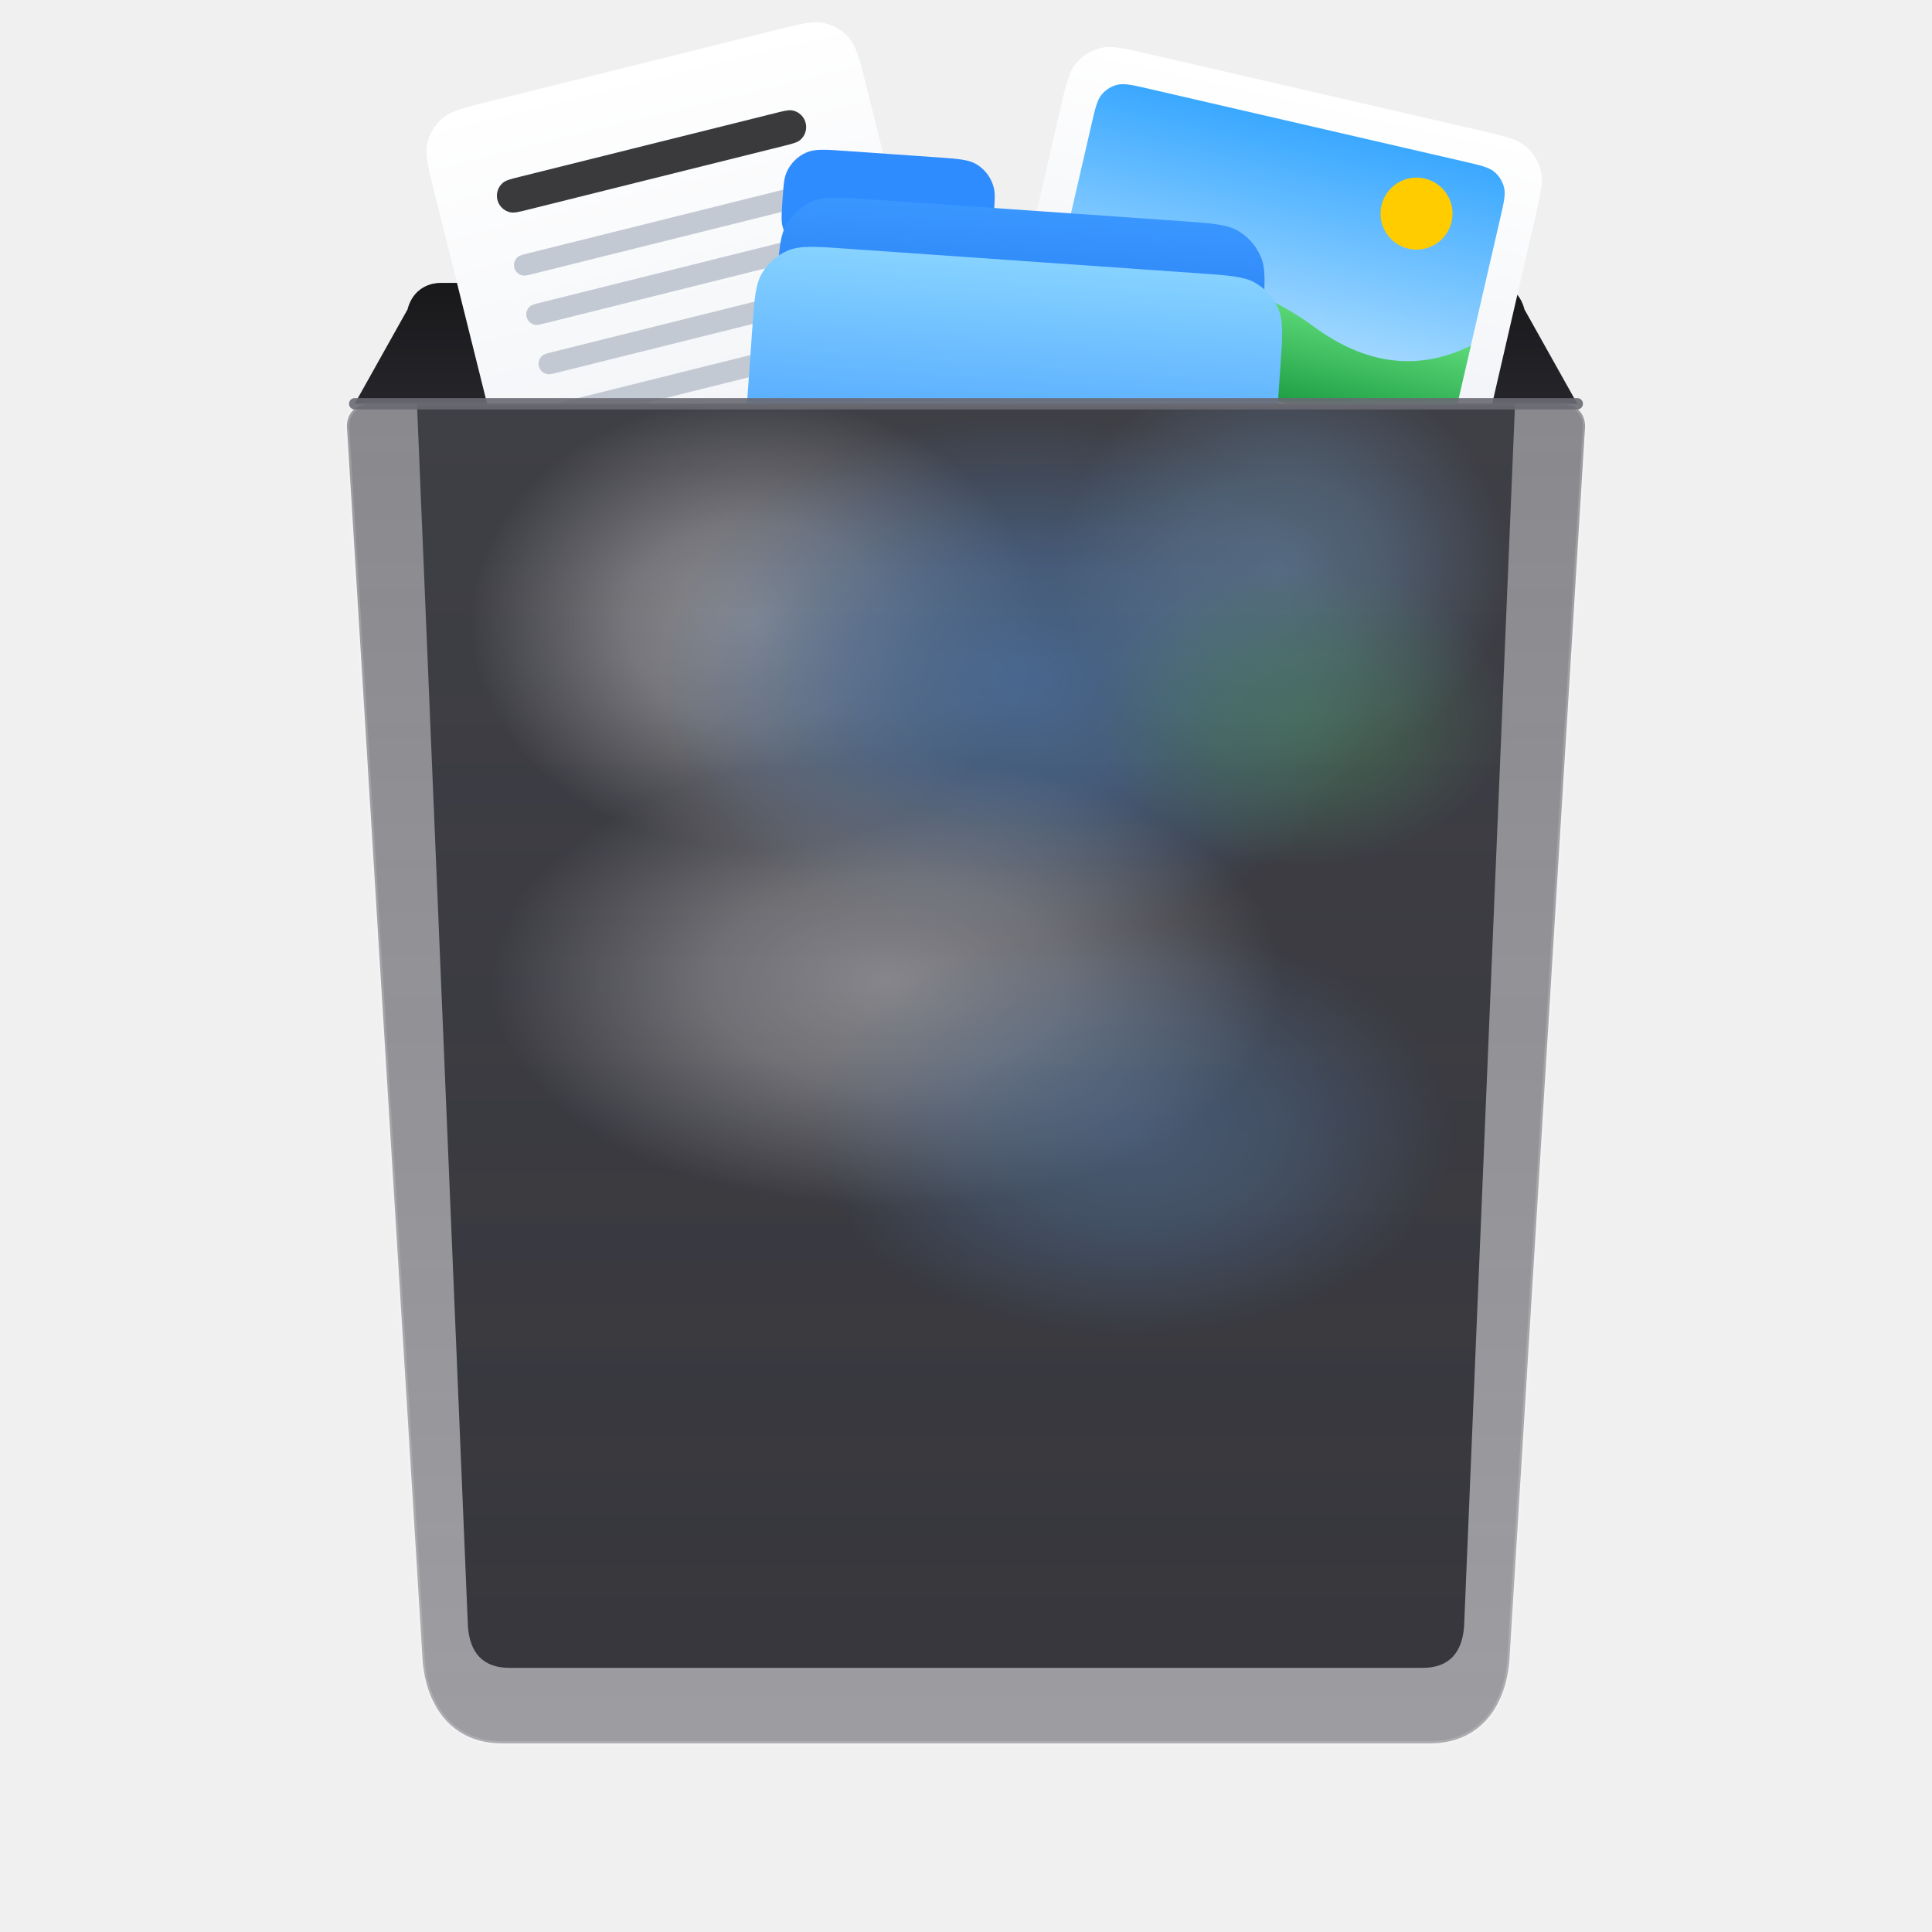
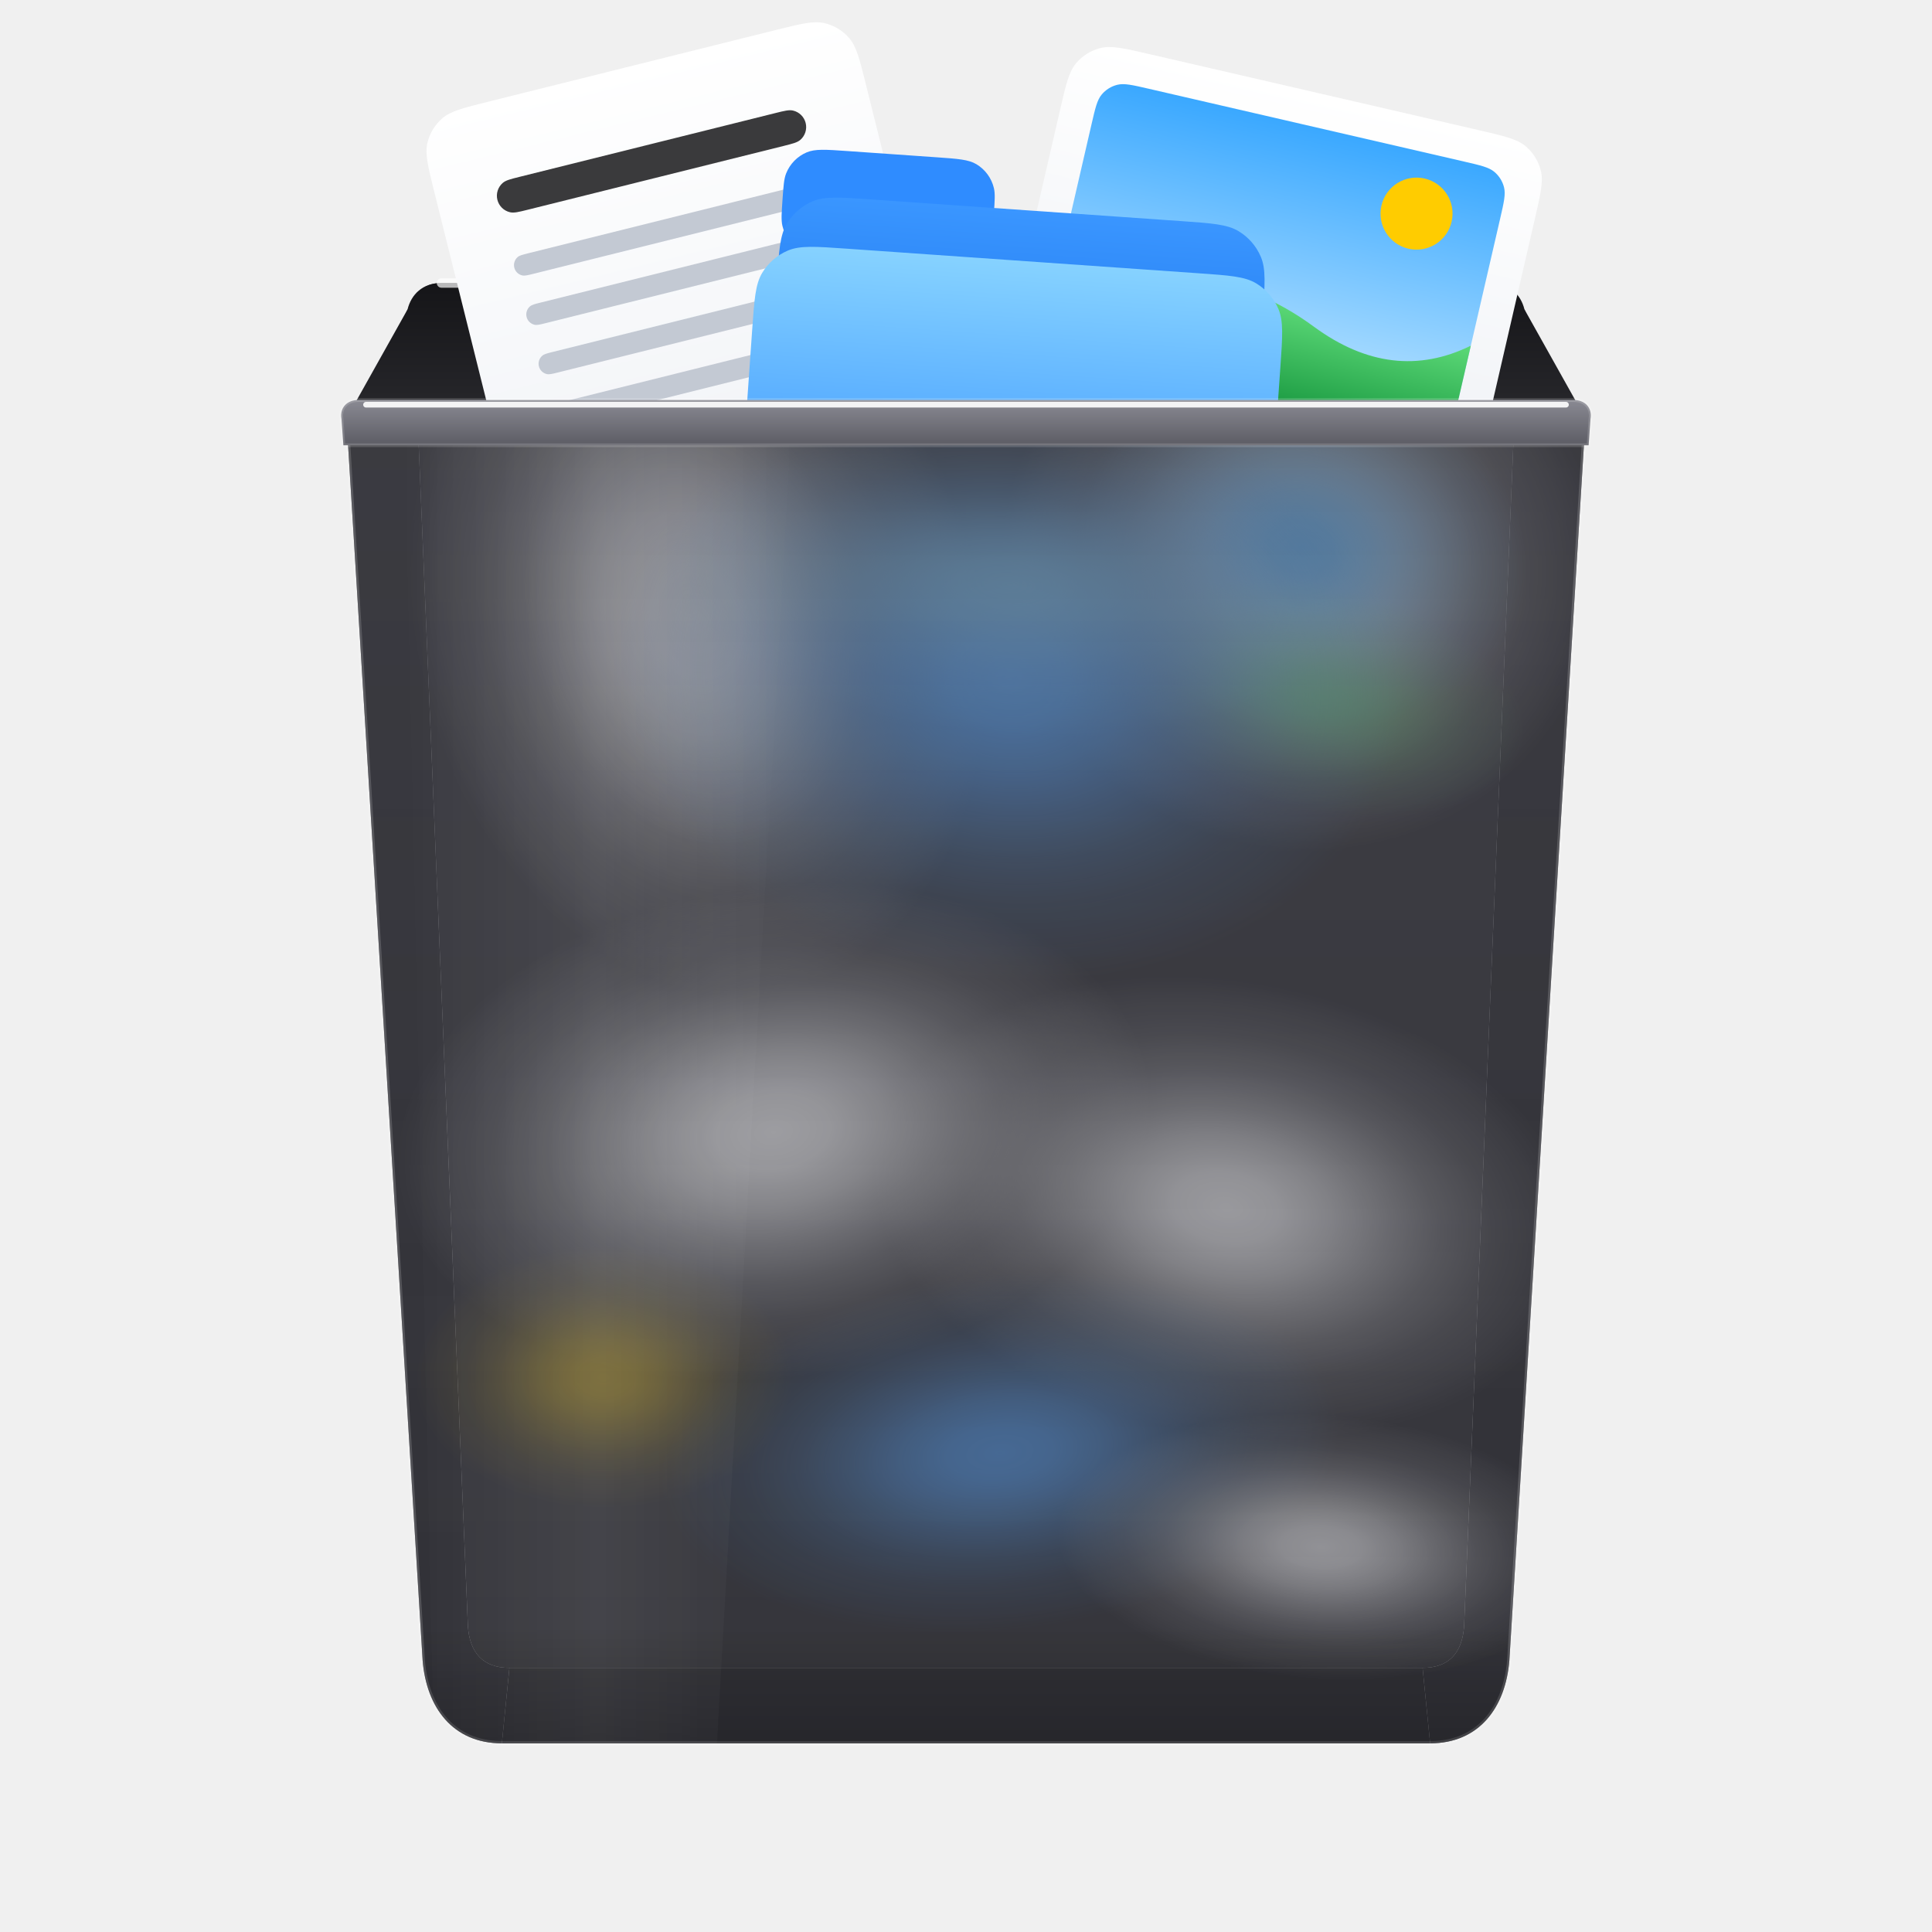
<svg xmlns="http://www.w3.org/2000/svg" viewBox="0 0 1024 1024" width="1024" height="1024">
  <defs>
    <linearGradient id="tb" x1="0" y1="0" x2="0" y2="1">
      <stop offset="0" stop-color="#2E2E33" />
      <stop offset="1" stop-color="#232327" />
    </linearGradient>
+     <linearGradient id="ts" x1="0" y1="0" x2="0" y2="1">
+       <stop offset="0" stop-color="#26262A" />
+       <stop offset="1" stop-color="#1C1C20" />
+     </linearGradient>
    <linearGradient id="to" x1="0" y1="0" x2="0" y2="1">
-       <stop offset="0" stop-color="#18181B" />
+       <stop offset="0" stop-color="#151518" />
      <stop offset="1" stop-color="#26262A" />
    </linearGradient>
    <linearGradient id="tg" x1="0" y1="0" x2="0" y2="1">
-       <stop offset="0" stop-color="#4A4A52" stop-opacity="0.62" />
-       <stop offset="1" stop-color="#4A4A52" stop-opacity="0.5" />
+       <stop offset="0" stop-color="#4A4A52" stop-opacity="0.58" />
+       <stop offset="1" stop-color="#4A4A52" stop-opacity="0.46" />
+     </linearGradient>
+     <linearGradient id="tl" x1="0" y1="0" x2="0" y2="1">
+       <stop offset="0" stop-color="#8A8A93" />
+       <stop offset="1" stop-color="#5C5C64" />
+     </linearGradient>
+     <linearGradient id="sh" x1="0" y1="0" x2="1" y2="0">
+       <stop offset="0" stop-color="#FFFFFF" stop-opacity="0" />
+       <stop offset="0.5" stop-color="#FFFFFF" stop-opacity="0.1" />
+       <stop offset="1" stop-color="#FFFFFF" stop-opacity="0" />
+     </linearGradient>
+     <linearGradient id="ft" x1="0" y1="0" x2="0" y2="1">
+       <stop offset="0" stop-color="#000000" stop-opacity="0" />
+       <stop offset="1" stop-color="#000000" stop-opacity="0.22" />
    </linearGradient>
    <clipPath id="above">
-       <rect x="0" y="0" width="1024" height="214" />
+       <rect x="0" y="0" width="1024" height="216" />
    </clipPath>
    <clipPath id="body">
      <path d="M196,214 L828,214 C836,214 841,220 840,228 L800,880 C798,905 784,924 758,924 L266,924 C240,924 226,905 224,880 L184,228 C183,220 188,214 196,214 Z" />
    </clipPath>
    <path d="M445.146,101.841 C449.673,102.886 453.753,105.337 456.801,108.844 C460.266,112.83 461.756,118.808 464.737,130.763 L472.877,163.416 L498.143,165.183 C508.199,165.887 513.227,166.238 516.932,168.464 C521.07,170.951 524.036,174.996 525.164,179.691 C525.195,179.822 525.224,179.954 525.252,180.088 C532.808,180.184 540.288,180.366 547.683,180.628 L556.4,142.863 C559.171,130.858 560.557,124.855 563.952,120.809 C566.938,117.25 570.975,114.728 575.483,113.604 C580.608,112.326 586.61,113.712 598.616,116.484 L754.125,152.386 C766.13,155.158 772.133,156.543 776.179,159.938 C779.738,162.925 782.26,166.961 783.384,171.469 C784.662,176.594 783.276,182.597 780.505,194.602 L773.058,226.879 C792.854,238.344 804,251.293 804,265 L803.961,266.584 C803.871,268.379 803.628,270.15 803.237,271.896 L803.37,270.628 C803.323,270.839 803.273,271.049 803.22,271.259 C799.373,286.647 781.453,300.898 753.19,312.927 C752.962,313.897 752.747,314.825 752.538,315.713 C781.179,303.808 799.391,289.064 803.237,271.896 L740,836 C736,882 640,914 512,914 C384,914 288,882 284,836 L220.765,271.905 C225.647,293.668 253.617,311.537 296.652,324.663 L296.039,322.211 C253.776,308.7 226.272,291.208 220.947,271.895 L220.63,270.628 L220.765,271.905 C220.258,269.645 220,267.343 220,265 C220,247.387 238.403,231.025 269.917,217.455 L260.975,181.566 C257.994,169.611 256.504,163.634 257.692,158.487 C258.737,153.96 261.189,149.881 264.695,146.832 C268.615,143.425 274.46,141.927 286.021,139.044 L286.614,138.896 L422.067,105.124 C434.022,102.143 440,100.653 445.146,101.841 Z M655.171,339.099 C655.136,339.509 655.103,339.912 655.069,340.308 C668.555,338.296 681.384,335.98 693.445,333.375 L689.576,332.481 C678.687,334.913 667.193,337.126 655.171,339.099 Z" id="path-1" />
    <linearGradient x1="50%" y1="0%" x2="50%" y2="100%" id="linearGradient-2">
      <stop stop-color="#45484F" offset="0%" />
      <stop stop-color="#25272C" offset="55%" />
      <stop stop-color="#101113" offset="100%" />
    </linearGradient>
    <linearGradient x1="50%" y1="0%" x2="50%" y2="100%" id="linearGradient-3">
      <stop stop-color="#FFFFFF" offset="0%" />
      <stop stop-color="#ECEFF4" offset="100%" />
    </linearGradient>
    <linearGradient x1="50%" y1="0%" x2="50%" y2="100%" id="linearGradient-4">
      <stop stop-color="#FFFFFF" offset="0%" />
      <stop stop-color="#ECEFF4" offset="100%" />
    </linearGradient>
    <linearGradient x1="50%" y1="0%" x2="50%" y2="100%" id="linearGradient-5">
      <stop stop-color="#3AA8FF" offset="0%" />
      <stop stop-color="#BFE6FF" offset="100%" />
    </linearGradient>
    <linearGradient x1="50%" y1="0%" x2="50%" y2="100%" id="linearGradient-6">
      <stop stop-color="#5FDC7A" offset="0%" />
      <stop stop-color="#1F9E45" offset="100%" />
    </linearGradient>
    <linearGradient x1="50%" y1="0%" x2="50%" y2="100%" id="linearGradient-7">
      <stop stop-color="#3A96FF" offset="0%" />
      <stop stop-color="#0A5FE0" offset="100%" />
    </linearGradient>
    <linearGradient x1="50%" y1="0%" x2="50%" y2="100%" id="linearGradient-8">
      <stop stop-color="#86D2FF" offset="0%" />
      <stop stop-color="#2F8CFF" offset="100%" />
    </linearGradient>
    <linearGradient x1="0%" y1="50%" x2="100%" y2="50%" id="linearGradient-9">
      <stop stop-color="#2C2E33" offset="0%" />
      <stop stop-color="#5D6068" offset="22%" />
      <stop stop-color="#44464C" offset="55%" />
      <stop stop-color="#303237" offset="85%" />
      <stop stop-color="#202226" offset="100%" />
    </linearGradient>
    <linearGradient x1="50%" y1="0%" x2="50%" y2="100%" id="linearGradient-10">
      <stop stop-color="#000000" stop-opacity="0.502" offset="0%" />
      <stop stop-color="#000000" stop-opacity="0.302" offset="100%" />
    </linearGradient>
    <linearGradient x1="50%" y1="0%" x2="50%" y2="100%" id="linearGradient-11">
      <stop stop-color="#000000" stop-opacity="0.502" offset="0%" />
      <stop stop-color="#000000" stop-opacity="0.302" offset="100%" />
    </linearGradient>
    <linearGradient x1="50%" y1="0%" x2="50%" y2="100%" id="linearGradient-12">
      <stop stop-color="#000000" stop-opacity="0.502" offset="0%" />
      <stop stop-color="#000000" stop-opacity="0.302" offset="100%" />
    </linearGradient>
-     <radialGradient id="s0">
-       <stop offset="0" stop-color="#FFFFFF" stop-opacity="0.95" />
-       <stop offset="0.45" stop-color="#FFFFFF" stop-opacity="0.665" />
-       <stop offset="1" stop-color="#FFFFFF" stop-opacity="0" />
-     </radialGradient>
-     <radialGradient id="s1">
-       <stop offset="0" stop-color="#4A9EFB" stop-opacity="0.9" />
-       <stop offset="0.45" stop-color="#4A9EFB" stop-opacity="0.63" />
-       <stop offset="1" stop-color="#4A9EFB" stop-opacity="0" />
-     </radialGradient>
-     <radialGradient id="s2">
-       <stop offset="0" stop-color="#7CC4FF" stop-opacity="0.7" />
-       <stop offset="0.45" stop-color="#7CC4FF" stop-opacity="0.49" />
-       <stop offset="1" stop-color="#7CC4FF" stop-opacity="0" />
-     </radialGradient>
-     <radialGradient id="s3">
-       <stop offset="0" stop-color="#46C46A" stop-opacity="0.6" />
-       <stop offset="0.45" stop-color="#46C46A" stop-opacity="0.42" />
-       <stop offset="1" stop-color="#46C46A" stop-opacity="0" />
-     </radialGradient>
-     <radialGradient id="s4">
-       <stop offset="0" stop-color="#FFFFFF" stop-opacity="0.8" />
-       <stop offset="0.45" stop-color="#FFFFFF" stop-opacity="0.56" />
-       <stop offset="1" stop-color="#FFFFFF" stop-opacity="0" />
-     </radialGradient>
-     <radialGradient id="s5">
-       <stop offset="0" stop-color="#5AA7F8" stop-opacity="0.55" />
-       <stop offset="0.45" stop-color="#5AA7F8" stop-opacity="0.385" />
-       <stop offset="1" stop-color="#5AA7F8" stop-opacity="0" />
+     <radialGradient id="g0">
+       <stop offset="0.00" stop-color="#FFFFFF" stop-opacity="1.000" />
+       <stop offset="0.15" stop-color="#FFFFFF" stop-opacity="0.931" />
+       <stop offset="0.30" stop-color="#FFFFFF" stop-opacity="0.750" />
+       <stop offset="0.45" stop-color="#FFFFFF" stop-opacity="0.523" />
+       <stop offset="0.60" stop-color="#FFFFFF" stop-opacity="0.316" />
+       <stop offset="0.75" stop-color="#FFFFFF" stop-opacity="0.165" />
+       <stop offset="0.90" stop-color="#FFFFFF" stop-opacity="0.075" />
+       <stop offset="1.00" stop-color="#FFFFFF" stop-opacity="0.000" />
+     </radialGradient>
+     <radialGradient id="g1">
+       <stop offset="0.00" stop-color="#C3C9D3" stop-opacity="0.450" />
+       <stop offset="0.15" stop-color="#C3C9D3" stop-opacity="0.419" />
+       <stop offset="0.30" stop-color="#C3C9D3" stop-opacity="0.337" />
+       <stop offset="0.45" stop-color="#C3C9D3" stop-opacity="0.235" />
+       <stop offset="0.60" stop-color="#C3C9D3" stop-opacity="0.142" />
+       <stop offset="0.75" stop-color="#C3C9D3" stop-opacity="0.074" />
+       <stop offset="0.90" stop-color="#C3C9D3" stop-opacity="0.034" />
+       <stop offset="1.00" stop-color="#C3C9D3" stop-opacity="0.000" />
+     </radialGradient>
+     <radialGradient id="g2">
+       <stop offset="0.00" stop-color="#FFFFFF" stop-opacity="1.000" />
+       <stop offset="0.15" stop-color="#FFFFFF" stop-opacity="0.931" />
+       <stop offset="0.30" stop-color="#FFFFFF" stop-opacity="0.750" />
+       <stop offset="0.45" stop-color="#FFFFFF" stop-opacity="0.523" />
+       <stop offset="0.60" stop-color="#FFFFFF" stop-opacity="0.316" />
+       <stop offset="0.75" stop-color="#FFFFFF" stop-opacity="0.165" />
+       <stop offset="0.90" stop-color="#FFFFFF" stop-opacity="0.075" />
+       <stop offset="1.00" stop-color="#FFFFFF" stop-opacity="0.000" />
+     </radialGradient>
+     <radialGradient id="g3">
+       <stop offset="0.00" stop-color="#3AA8FF" stop-opacity="0.800" />
+       <stop offset="0.15" stop-color="#3AA8FF" stop-opacity="0.744" />
+       <stop offset="0.30" stop-color="#3AA8FF" stop-opacity="0.600" />
+       <stop offset="0.45" stop-color="#3AA8FF" stop-opacity="0.418" />
+       <stop offset="0.60" stop-color="#3AA8FF" stop-opacity="0.253" />
+       <stop offset="0.75" stop-color="#3AA8FF" stop-opacity="0.132" />
+       <stop offset="0.90" stop-color="#3AA8FF" stop-opacity="0.060" />
+       <stop offset="1.00" stop-color="#3AA8FF" stop-opacity="0.000" />
+     </radialGradient>
+     <radialGradient id="g4">
+       <stop offset="0.00" stop-color="#5FDC7A" stop-opacity="0.600" />
+       <stop offset="0.15" stop-color="#5FDC7A" stop-opacity="0.558" />
+       <stop offset="0.30" stop-color="#5FDC7A" stop-opacity="0.450" />
+       <stop offset="0.45" stop-color="#5FDC7A" stop-opacity="0.314" />
+       <stop offset="0.60" stop-color="#5FDC7A" stop-opacity="0.190" />
+       <stop offset="0.75" stop-color="#5FDC7A" stop-opacity="0.099" />
+       <stop offset="0.90" stop-color="#5FDC7A" stop-opacity="0.045" />
+       <stop offset="1.00" stop-color="#5FDC7A" stop-opacity="0.000" />
+     </radialGradient>
+     <radialGradient id="g5">
+       <stop offset="0.00" stop-color="#4A9EFB" stop-opacity="1.000" />
+       <stop offset="0.15" stop-color="#4A9EFB" stop-opacity="0.931" />
+       <stop offset="0.30" stop-color="#4A9EFB" stop-opacity="0.750" />
+       <stop offset="0.45" stop-color="#4A9EFB" stop-opacity="0.523" />
+       <stop offset="0.60" stop-color="#4A9EFB" stop-opacity="0.316" />
+       <stop offset="0.75" stop-color="#4A9EFB" stop-opacity="0.165" />
+       <stop offset="0.90" stop-color="#4A9EFB" stop-opacity="0.075" />
+       <stop offset="1.00" stop-color="#4A9EFB" stop-opacity="0.000" />
+     </radialGradient>
+     <radialGradient id="g6">
+       <stop offset="0.00" stop-color="#86D2FF" stop-opacity="0.700" />
+       <stop offset="0.15" stop-color="#86D2FF" stop-opacity="0.651" />
+       <stop offset="0.30" stop-color="#86D2FF" stop-opacity="0.525" />
+       <stop offset="0.45" stop-color="#86D2FF" stop-opacity="0.366" />
+       <stop offset="0.60" stop-color="#86D2FF" stop-opacity="0.221" />
+       <stop offset="0.75" stop-color="#86D2FF" stop-opacity="0.116" />
+       <stop offset="0.90" stop-color="#86D2FF" stop-opacity="0.052" />
+       <stop offset="1.00" stop-color="#86D2FF" stop-opacity="0.000" />
+     </radialGradient>
+     <radialGradient id="g7">
+       <stop offset="0.00" stop-color="#FFFFFF" stop-opacity="0.950" />
+       <stop offset="0.15" stop-color="#FFFFFF" stop-opacity="0.884" />
+       <stop offset="0.30" stop-color="#FFFFFF" stop-opacity="0.712" />
+       <stop offset="0.45" stop-color="#FFFFFF" stop-opacity="0.497" />
+       <stop offset="0.60" stop-color="#FFFFFF" stop-opacity="0.300" />
+       <stop offset="0.75" stop-color="#FFFFFF" stop-opacity="0.157" />
+       <stop offset="0.90" stop-color="#FFFFFF" stop-opacity="0.071" />
+       <stop offset="1.00" stop-color="#FFFFFF" stop-opacity="0.000" />
+     </radialGradient>
+     <radialGradient id="g8">
+       <stop offset="0.00" stop-color="#FFFFFF" stop-opacity="0.900" />
+       <stop offset="0.15" stop-color="#FFFFFF" stop-opacity="0.837" />
+       <stop offset="0.30" stop-color="#FFFFFF" stop-opacity="0.675" />
+       <stop offset="0.45" stop-color="#FFFFFF" stop-opacity="0.471" />
+       <stop offset="0.60" stop-color="#FFFFFF" stop-opacity="0.284" />
+       <stop offset="0.75" stop-color="#FFFFFF" stop-opacity="0.149" />
+       <stop offset="0.90" stop-color="#FFFFFF" stop-opacity="0.067" />
+       <stop offset="1.00" stop-color="#FFFFFF" stop-opacity="0.000" />
+     </radialGradient>
+     <radialGradient id="g9">
+       <stop offset="0.00" stop-color="#FFCC00" stop-opacity="0.550" />
+       <stop offset="0.15" stop-color="#FFCC00" stop-opacity="0.512" />
+       <stop offset="0.30" stop-color="#FFCC00" stop-opacity="0.412" />
+       <stop offset="0.45" stop-color="#FFCC00" stop-opacity="0.288" />
+       <stop offset="0.60" stop-color="#FFCC00" stop-opacity="0.174" />
+       <stop offset="0.75" stop-color="#FFCC00" stop-opacity="0.091" />
+       <stop offset="0.90" stop-color="#FFCC00" stop-opacity="0.041" />
+       <stop offset="1.00" stop-color="#FFCC00" stop-opacity="0.000" />
+     </radialGradient>
+     <radialGradient id="g10">
+       <stop offset="0.00" stop-color="#4A9EFB" stop-opacity="0.800" />
+       <stop offset="0.15" stop-color="#4A9EFB" stop-opacity="0.744" />
+       <stop offset="0.30" stop-color="#4A9EFB" stop-opacity="0.600" />
+       <stop offset="0.45" stop-color="#4A9EFB" stop-opacity="0.418" />
+       <stop offset="0.60" stop-color="#4A9EFB" stop-opacity="0.253" />
+       <stop offset="0.75" stop-color="#4A9EFB" stop-opacity="0.132" />
+       <stop offset="0.90" stop-color="#4A9EFB" stop-opacity="0.060" />
+       <stop offset="1.00" stop-color="#4A9EFB" stop-opacity="0.000" />
+     </radialGradient>
+     <radialGradient id="g11">
+       <stop offset="0.00" stop-color="#FFFFFF" stop-opacity="0.800" />
+       <stop offset="0.15" stop-color="#FFFFFF" stop-opacity="0.744" />
+       <stop offset="0.30" stop-color="#FFFFFF" stop-opacity="0.600" />
+       <stop offset="0.45" stop-color="#FFFFFF" stop-opacity="0.418" />
+       <stop offset="0.60" stop-color="#FFFFFF" stop-opacity="0.253" />
+       <stop offset="0.75" stop-color="#FFFFFF" stop-opacity="0.132" />
+       <stop offset="0.90" stop-color="#FFFFFF" stop-opacity="0.060" />
+       <stop offset="1.00" stop-color="#FFFFFF" stop-opacity="0.000" />
    </radialGradient>
  </defs>
  <path id="Back" d="M234,150 L790,150 C800,150 806,156 805,166 L776,862 C775,876 768,884 754,884 L270,884 C256,884 249,876 248,862 L219,166 C218,156 224,150 234,150 Z" fill="url(#tb)" />
+   <path id="Side-left" d="M219,166 L248,862 C249,876 256,884 270,884 L266,924 C240,924 226,905 224,880 L184,228 C183,220 188,214 196,214 L216,164 Z" fill="url(#ts)" />
+   <path id="Side-right" d="M805,166 L776,862 C775,876 768,884 754,884 L758,924 C784,924 798,905 800,880 L840,228 C841,220 836,214 828,214 L808,164 Z" fill="url(#ts)" />
+   <path id="Floor" d="M270,884 L754,884 L758,924 L266,924 Z" fill="#1A1A1D" />
  <path id="Opening" d="M234,150 L790,150 C800,150 806,156 808,164 L836,214 L188,214 L216,164 C218,156 224,150 234,150 Z" fill="url(#to)" />
+   <path id="Back-lip" d="M234,150 L790,150" stroke="#FFFFFF" stroke-opacity="0.7" stroke-width="5" stroke-linecap="round" />
  <g id="Inside" clip-path="url(#body)">
-     <ellipse cx="400" cy="330" rx="150" ry="120" fill="url(#s0)" />
-     <ellipse cx="540" cy="360" rx="190" ry="140" fill="url(#s1)" />
-     <ellipse cx="680" cy="300" rx="120" ry="110" fill="url(#s2)" />
-     <ellipse cx="690" cy="380" rx="110" ry="80" fill="url(#s3)" />
-     <ellipse cx="470" cy="520" rx="210" ry="120" fill="url(#s4)" />
-     <ellipse cx="600" cy="600" rx="170" ry="110" fill="url(#s5)" />
+     <ellipse cx="370" cy="330" rx="150" ry="200" transform="rotate(-14 370 330)" fill="url(#g0)" />
+     <ellipse cx="365" cy="320" rx="85" ry="130" transform="rotate(-14 365 320)" fill="url(#g1)" />
+     <ellipse cx="690" cy="300" rx="160" ry="150" transform="rotate(13 690 300)" fill="url(#g2)" />
+     <ellipse cx="690" cy="290" rx="120" ry="95" transform="rotate(13 690 290)" fill="url(#g3)" />
+     <ellipse cx="700" cy="370" rx="110" ry="60" transform="rotate(13 700 370)" fill="url(#g4)" />
+     <ellipse cx="535" cy="360" rx="210" ry="160" transform="rotate(4 535 360)" fill="url(#g5)" />
+     <ellipse cx="535" cy="310" rx="180" ry="80" transform="rotate(4 535 310)" fill="url(#g6)" />
+     <ellipse cx="410" cy="600" rx="200" ry="130" transform="rotate(-8 410 600)" fill="url(#g7)" />
+     <ellipse cx="650" cy="640" rx="190" ry="120" transform="rotate(10 650 640)" fill="url(#g8)" />
+     <ellipse cx="320" cy="730" rx="100" ry="70" transform="rotate(0 320 730)" fill="url(#g9)" />
+     <ellipse cx="530" cy="770" rx="180" ry="95" transform="rotate(-6 530 770)" fill="url(#g10)" />
+     <ellipse cx="700" cy="820" rx="140" ry="70" transform="rotate(4 700 820)" fill="url(#g11)" />
  </g>
-   <g clip-path="url(#above)">
+   <g id="Contents" clip-path="url(#above)">
    <g transform="matrix(1.122616,0,0,1.122616,-62.77929,-102.0708)">
      <g transform="translate(220,96.6083)">
        <g id="Document" transform="translate(167, 156.3917) rotate(-14) translate(-167, -156.3917)translate(62, 21.3917)">
          <path d="M35.2,0 L174.8,0 C187.121,0 193.282,0 197.988,2.398 C202.127,4.507 205.493,7.873 207.602,12.012 C210,16.718 210,22.879 210,35.2 L210,234.8 C210,247.121 210,253.282 207.602,257.988 C205.493,262.127 202.127,265.493 197.988,267.602 C193.282,270 187.121,270 174.8,270 L35.2,270 C22.879,270 16.718,270 12.012,267.602 C7.873,265.493 4.507,262.127 2.398,257.988 C0,253.282 0,247.121 0,234.8 L0,35.2 C0,22.879 0,16.718 2.398,12.012 C4.507,7.873 7.873,4.507 12.012,2.398 C16.718,0 22.879,0 35.2,0 Z" id="Sheet" fill="url(#linearGradient-3)" />
          <path d="M40.8,38 L165.2,38 C169.68,38 171.921,38 173.632,38.872 C176.312,40.238 178,42.992 178,46 C178,49.008 176.312,51.762 173.632,53.128 C171.921,54 169.68,54 165.2,54 L40.8,54 C36.32,54 34.079,54 32.368,53.128 C29.688,51.762 28,49.008 28,46 C28,42.992 29.688,40.238 32.368,38.872 C34.079,38 36.32,38 40.8,38 Z" id="Line-1" fill="#3A3A3C" />
          <path d="M36,74 L174,74 C176.8,74 178.2,74 179.27,74.545 C180.945,75.399 182,77.12 182,79 C182,80.88 180.945,82.601 179.27,83.455 C178.2,84 176.8,84 174,84 L36,84 C33.2,84 31.8,84 30.73,83.455 C29.055,82.601 28,80.88 28,79 C28,77.12 29.055,75.399 30.73,74.545 C31.8,74 33.2,74 36,74 Z" id="Line-2" fill="#C3C9D3" />
          <path d="M36,98 L160,98 C162.8,98 164.2,98 165.27,98.545 C166.945,99.399 168,101.12 168,103 C168,104.88 166.945,106.601 165.27,107.455 C164.2,108 162.8,108 160,108 L36,108 C33.2,108 31.8,108 30.73,107.455 C29.055,106.601 28,104.88 28,103 C28,101.12 29.055,99.399 30.73,98.545 C31.8,98 33.2,98 36,98 Z" id="Line-3" fill="#C3C9D3" />
          <path d="M36,122 L174,122 C176.8,122 178.2,122 179.27,122.545 C180.945,123.399 182,125.12 182,127 C182,128.88 180.945,130.601 179.27,131.455 C178.2,132 176.8,132 174,132 L36,132 C33.2,132 31.8,132 30.73,131.455 C29.055,130.601 28,128.88 28,127 C28,125.12 29.055,123.399 30.73,122.545 C31.8,122 33.2,122 36,122 Z" id="Line-4" fill="#C3C9D3" />
          <path d="M36,146 L130,146 C132.8,146 134.2,146 135.27,146.545 C136.945,147.399 138,149.12 138,151 C138,152.88 136.945,154.601 135.27,155.455 C134.2,156 132.8,156 130,156 L36,156 C33.2,156 31.8,156 30.73,155.455 C29.055,154.601 28,152.88 28,151 C28,149.12 29.055,147.399 30.73,146.545 C31.8,146 33.2,146 36,146 Z" id="Line-5" fill="#C3C9D3" />
        </g>
        <g id="Photo" transform="translate(435, 130.3917) rotate(13) translate(-435, -130.3917)translate(320, 35.3917)">
          <path d="M35.2,0 L194.8,0 C207.121,0 213.282,0 217.988,2.398 C222.127,4.507 225.493,7.873 227.602,12.012 C230,16.718 230,22.879 230,35.2 L230,154.8 C230,167.121 230,173.282 227.602,177.988 C225.493,182.127 222.127,185.493 217.988,187.602 C213.282,190 207.121,190 194.8,190 L35.2,190 C22.879,190 16.718,190 12.012,187.602 C7.873,185.493 4.507,182.127 2.398,177.988 C0,173.282 0,167.121 0,154.8 L0,35.2 C0,22.879 0,16.718 2.398,12.012 C4.507,7.873 7.873,4.507 12.012,2.398 C16.718,0 22.879,0 35.2,0 Z" id="Frame" fill="url(#linearGradient-4)" />
          <path d="M38.4,16 L191.6,16 C199.441,16 203.361,16 206.356,17.526 C208.99,18.868 211.132,21.01 212.474,23.644 C214,26.639 214,30.559 214,38.4 L214,123.6 C214,131.441 214,135.361 212.474,138.356 C211.132,140.99 208.99,143.132 206.356,144.474 C203.361,146 199.441,146 191.6,146 L38.4,146 C30.559,146 26.639,146 23.644,144.474 C21.01,143.132 18.868,140.99 17.526,138.356 C16,135.361 16,131.441 16,123.6 L16,38.4 C16,30.559 16,26.639 17.526,23.644 C18.868,21.01 21.01,18.868 23.644,17.526 C26.639,16 30.559,16 38.4,16 Z" id="Sky" fill="url(#linearGradient-5)" />
          <circle id="Sun" fill="#FFCC00" cx="175" cy="45" r="17" />
          <path d="M16,120 C58.667,94.667 100,90.667 140,108 C168,120 192.667,117.333 214,100 L214,132 C214,141.333 209.333,146 200,146 L30,146 C20.667,146 16,141.333 16,132 L16,120 Z" id="Hill" fill="url(#linearGradient-6)" />
        </g>
        <g id="Folder" transform="translate(315, 169.3917) rotate(4) translate(-315, -169.3917)translate(190, 71.3917)">
          <path d="M38.8,0 L81.2,0 C91.281,0 96.321,0 100.172,1.962 C104.474,4.154 107.715,7.982 109.167,12.587 C110,15.23 110,18.486 110,25 C110,31.514 110,34.77 109.167,37.413 C107.715,42.018 104.474,45.846 100.172,48.038 C96.321,50 91.281,50 81.2,50 L38.8,50 C28.719,50 23.679,50 19.828,48.038 C15.526,45.846 12.285,42.018 10.833,37.413 C10,34.77 10,31.514 10,25 C10,18.486 10,15.23 10.833,12.587 C12.285,7.982 15.526,4.154 19.828,1.962 C23.679,0 28.719,0 38.8,0 Z" id="Tab" fill="#2F8CFF" />
          <path d="M51.6,22 L198.4,22 C212.961,22 220.242,22 225.804,24.834 C230.696,27.327 234.673,31.304 237.166,36.196 C240,41.758 240,49.039 240,63.6 L240,130.4 C240,144.961 240,152.242 237.166,157.804 C234.673,162.696 230.696,166.673 225.804,169.166 C220.242,172 212.961,172 198.4,172 L51.6,172 C37.039,172 29.758,172 24.196,169.166 C19.304,166.673 15.327,162.696 12.834,157.804 C10,152.242 10,144.961 10,130.4 L10,63.6 C10,49.039 10,41.758 12.834,36.196 C15.327,31.304 19.304,27.327 24.196,24.834 C29.758,22 37.039,22 51.6,22 Z" id="Back" fill="url(#linearGradient-7)" />
          <path d="M41.6,46 L208.4,46 C222.961,46 230.242,46 235.804,48.834 C240.696,51.327 244.673,55.304 247.166,60.196 C250,65.758 250,73.039 250,87.6 L250,154.4 C250,168.961 250,176.242 247.166,181.804 C244.673,186.696 240.696,190.673 235.804,193.166 C230.242,196 222.961,196 208.4,196 L41.6,196 C27.039,196 19.758,196 14.196,193.166 C9.304,190.673 5.327,186.696 2.834,181.804 C0,176.242 0,168.961 0,154.4 L0,87.6 C0,73.039 0,65.758 2.834,60.196 C5.327,55.304 9.304,51.327 14.196,48.834 C19.758,46 27.039,46 41.6,46 Z" id="Front" fill="url(#linearGradient-8)" />
        </g>
      </g>
    </g>
  </g>
  <path id="Front" d="M196,214 L828,214 C836,214 841,220 840,228 L800,880 C798,905 784,924 758,924 L266,924 C240,924 226,905 224,880 L184,228 C183,220 188,214 196,214 Z" fill="url(#tg)" stroke="#FFFFFF" stroke-opacity="0.16" stroke-width="2.4" />
-   <path id="Rim" d="M188,214 L836,214" stroke="#6A6A72" stroke-opacity="0.9" stroke-width="6" stroke-linecap="round" />
+   <g id="Glass" clip-path="url(#body)">
+     <path id="Sheen" d="M214,214 L420,214 L380,924 L230,924 Z" fill="url(#sh)" opacity="0.7" />
+     <path id="Foot" d="M150,862 L874,862 L874,930 L150,930 Z" fill="url(#ft)" />
+   </g>
+   <path id="Lip" d="M190,212 L834,212 C840,212 844,216 843,222 L842,236 L182,236 L181,222 C180,216 184,212 190,212 Z" fill="url(#tl)" stroke="#FFFFFF" stroke-opacity="0.16" stroke-width="2" />
+   <path id="Lip-highlight" d="M194,214.5 L830,214.5" stroke="#FFFFFF" stroke-opacity="0.9" stroke-width="3" stroke-linecap="round" />
</svg>
